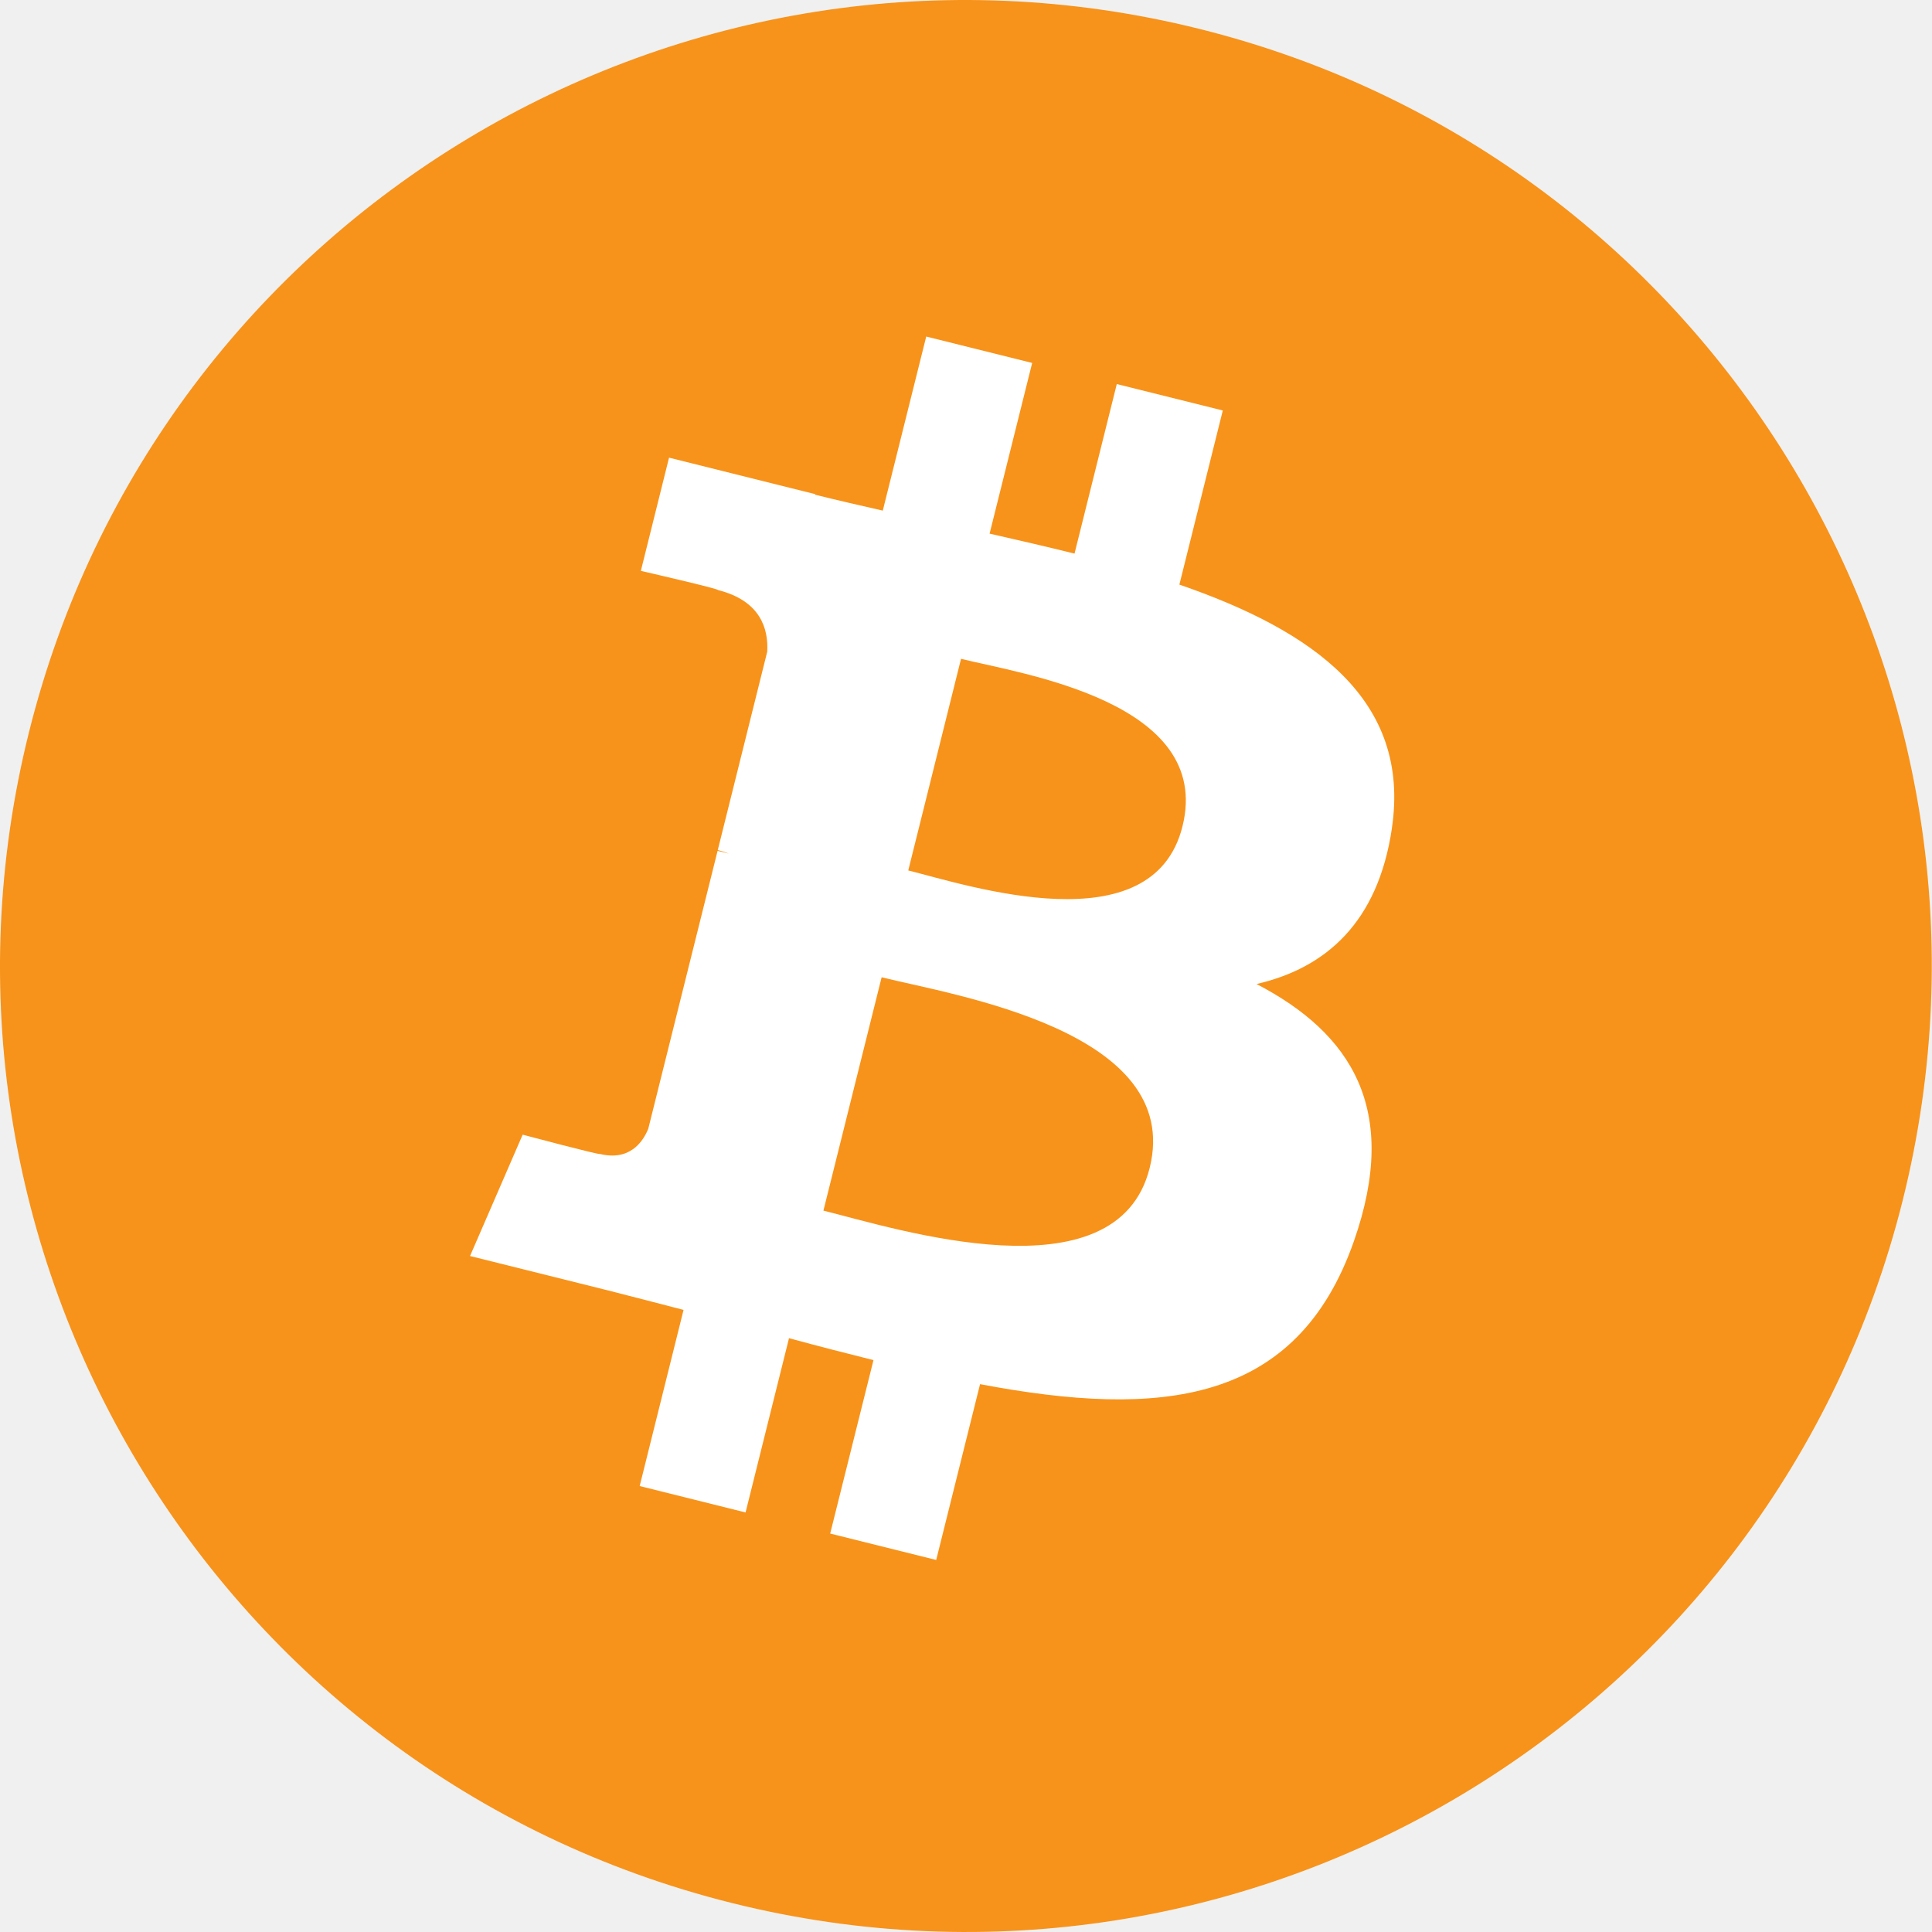
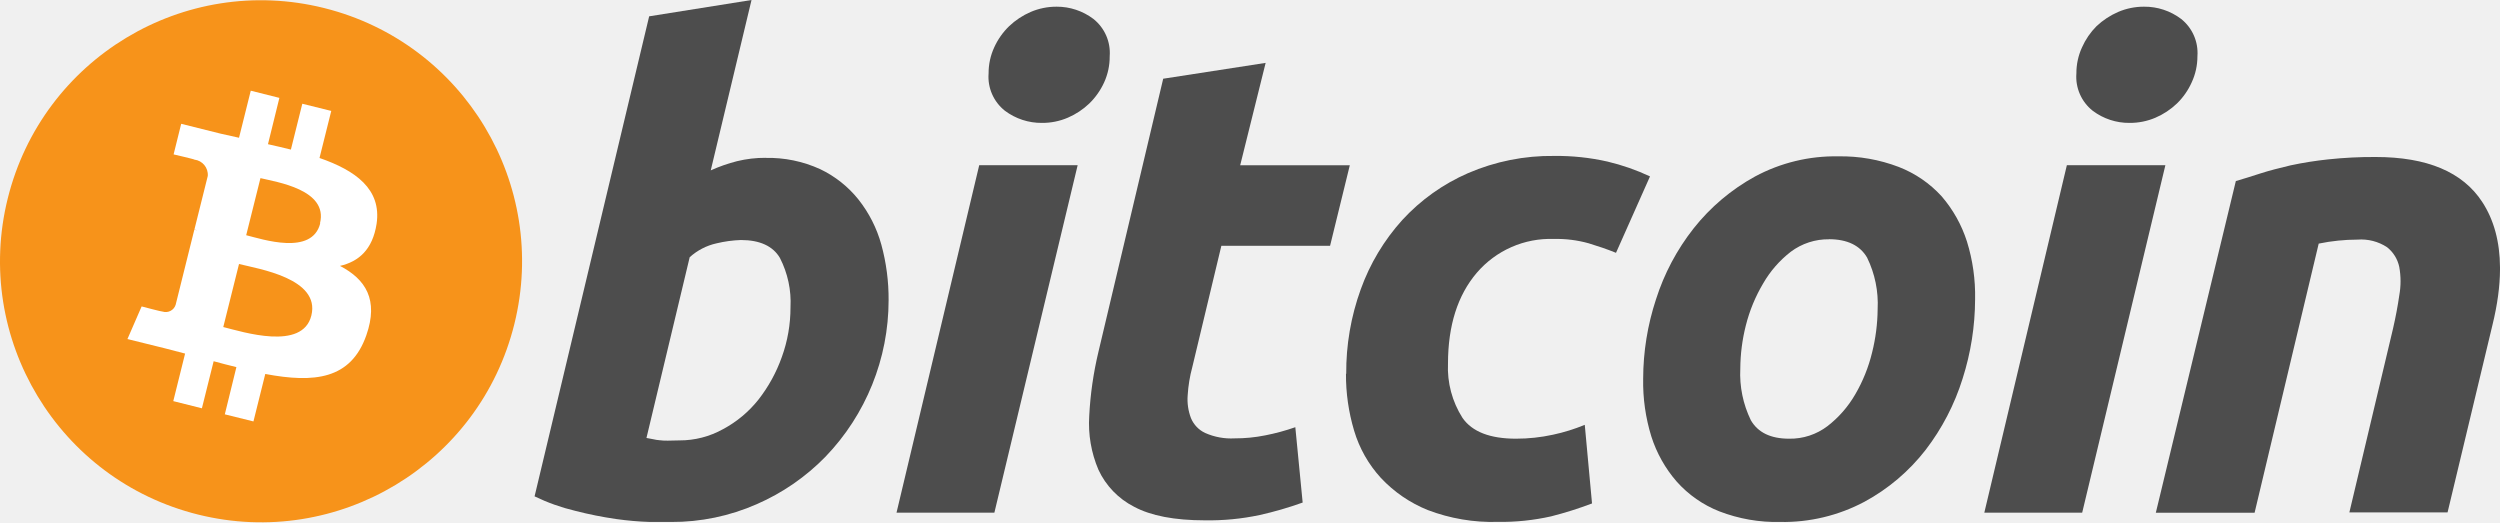
- <svg xmlns="http://www.w3.org/2000/svg" xml:space="preserve" width="100%" height="100%" version="1.1" shape-rendering="geometricPrecision" text-rendering="geometricPrecision" image-rendering="optimizeQuality" fill-rule="evenodd" clip-rule="evenodd" viewBox="0 0 4091.27 4091.73">
+ <svg xmlns="http://www.w3.org/2000/svg" xml:space="preserve" width="100%" height="100%" version="1.1" shape-rendering="geometricPrecision" text-rendering="geometricPrecision" image-rendering="optimizeQuality" fill-rule="evenodd" clip-rule="evenodd" viewBox="0 0 4257.46 889.51">
  <g id="Layer_x0020_1">
-     <g id="_1421344023328">
-       <path fill="#F7931A" fill-rule="nonzero" d="M4030.06 2540.77c-273.24,1096.01 -1383.32,1763.02 -2479.46,1489.71 -1095.68,-273.24 -1762.69,-1383.39 -1489.33,-2479.31 273.12,-1096.13 1383.2,-1763.19 2479,-1489.95 1096.06,273.24 1763.03,1383.51 1489.76,2479.57l0.02 -0.02z" />
-       <path fill="white" fill-rule="nonzero" d="M2947.77 1754.38c40.72,-272.26 -166.56,-418.61 -450,-516.24l91.95 -368.8 -224.5 -55.94 -89.51 359.09c-59.02,-14.72 -119.63,-28.59 -179.87,-42.34l90.16 -361.46 -224.36 -55.94 -92 368.68c-48.84,-11.12 -96.81,-22.11 -143.35,-33.69l0.26 -1.16 -309.59 -77.31 -59.72 239.78c0,0 166.56,38.18 163.05,40.53 90.91,22.69 107.35,82.87 104.62,130.57l-104.74 420.15c6.26,1.59 14.38,3.89 23.34,7.49 -7.49,-1.86 -15.46,-3.89 -23.73,-5.87l-146.81 588.57c-11.11,27.62 -39.31,69.07 -102.87,53.33 2.25,3.26 -163.17,-40.72 -163.17,-40.72l-111.46 256.98 292.15 72.83c54.35,13.63 107.61,27.89 160.06,41.3l-92.9 373.03 224.24 55.94 92 -369.07c61.26,16.63 120.71,31.97 178.91,46.43l-91.69 367.33 224.51 55.94 92.89 -372.33c382.82,72.45 670.67,43.24 791.83,-303.02 97.63,-278.78 -4.86,-439.58 -206.26,-544.44 146.69,-33.83 257.18,-130.31 286.64,-329.61l-0.07 -0.05zm-512.93 719.26c-69.38,278.78 -538.76,128.08 -690.94,90.29l123.28 -494.2c152.17,37.99 640.17,113.17 567.67,403.91zm69.43 -723.3c-63.29,253.58 -453.96,124.75 -580.69,93.16l111.77 -448.21c126.73,31.59 534.85,90.55 468.94,355.05l-0.02 0z" />
+     <g id="_1421487920208">
+       <path fill="#F7931A" fill-rule="nonzero" d="M875.92 551.95c-59.08,238.24 -300.11,383.47 -538.36,324.39 -238.24,-59.07 -383.47,-300.11 -324.39,-538.35 59.08,-238.25 300.11,-383.49 538.35,-324.41 0.4,0.1 0.81,0.2 1.21,0.31 237.61,59.63 382.17,300.28 323.19,538.06z" />
+       <path fill="white" fill-rule="nonzero" d="M545.37 380.28c-13.89,55.56 -98.61,27.08 -126.11,20.28l24.3 -97.22c27.08,6.67 115.7,19.44 101.39,76.94l0.42 0zm-15.14 157.1c-15,60.54 -116.94,27.78 -150,19.57l26.8 -107.36c33.06,8.33 138.89,24.58 123.2,87.79zm111.11 -156.26c8.75,-59.17 -36.25,-90.97 -97.22,-112.08l20 -80.14 -49.3 -12.22 -19.44 78.06c-12.78,-3.19 -25.97,-6.25 -39.03,-9.17l19.44 -78.89 -48.75 -12.22 -20 80.14 -31.11 -6.94 -67.36 -16.81 -12.92 52.09c0,0 36.11,8.33 35.42,8.89 13.79,1.67 23.85,13.92 22.78,27.78l-22.78 91.25c1.71,0.39 3.39,0.94 5,1.67l-5.14 -1.39 -31.81 127.92c-2.98,9.36 -12.98,14.51 -22.35,11.53l-0.01 0c0,0.69 -35.56,-8.75 -35.56,-8.75l-24.17 55.56 63.47 15.7 34.72 9.03 -20.14 80.97 48.75 12.22 20 -80.14c13.14,3.61 26.07,6.94 38.75,10l-19.72 80.42 48.75 12.08 20.14 -80.83c83.33,15.71 145.69,9.44 172.08,-65.83 21.25,-60.56 -1.11,-95.42 -44.86,-118.2 31.94,-7.36 55.56,-27.78 62.36,-71.67z" />
+       <path fill="#4D4D4D" fill-rule="nonzero" d="M1157.17 750c25.96,0.08 51.5,-6.53 74.17,-19.17 23.33,-12.44 43.85,-29.57 60.28,-50.28 17.12,-21.9 30.58,-46.43 39.86,-72.64 9.79,-27.08 14.76,-55.65 14.72,-84.44 1.56,-29.21 -4.68,-58.31 -18.06,-84.31 -11.94,-20.14 -34.17,-30.41 -66.39,-30.41 -14.04,0.48 -28,2.39 -41.67,5.69 -16.97,3.79 -32.67,11.93 -45.56,23.61l-73.61 307.78 11.81 2.22c3.51,0.86 7.1,1.42 10.69,1.67 4.61,0.57 9.25,0.8 13.89,0.69l19.86 -0.42zm146.25 -481.11c32.15,-0.74 64.07,5.82 93.33,19.17 25.4,12.11 47.72,29.82 65.28,51.81 17.98,22.74 31.2,48.85 38.89,76.8 8.42,30.82 12.57,62.64 12.36,94.59 -0.04,99.4 -38.57,194.91 -107.5,266.53 -33.42,34.28 -73.18,61.72 -117.08,80.83 -46.03,20.26 -95.82,30.59 -146.11,30.28l-35.56 0c-19.33,-0.63 -38.63,-2.29 -57.78,-5 -23.39,-3.39 -46.57,-8.02 -69.44,-13.89 -23.98,-5.69 -47.26,-13.98 -69.44,-24.72l195.14 -817.5 174.31 -27.78 -69.44 290.14c14.46,-6.54 29.47,-11.79 44.86,-15.69 15.86,-3.86 32.15,-5.78 48.47,-5.69l-0.28 0.14z" />
+       <path fill="#4D4D4D" fill-rule="nonzero" d="M1774.39 209.3c-22.72,0.22 -44.87,-7.06 -63.06,-20.69 -19.28,-15.25 -29.7,-39.1 -27.78,-63.61 -0.08,-15.29 3.18,-30.42 9.58,-44.31 6.13,-13.53 14.74,-25.78 25.42,-36.11 10.67,-10.14 23.03,-18.32 36.53,-24.17 14.04,-6.03 29.17,-9.1 44.44,-9.03 22.56,-0.07 44.5,7.25 62.5,20.83 19.24,15.28 29.65,39.11 27.78,63.61 0.12,15.33 -3.1,30.5 -9.44,44.44 -6.13,13.46 -14.7,25.65 -25.28,35.97 -10.64,10.18 -23,18.36 -36.53,24.17 -14.04,6.03 -29.17,9.06 -44.44,8.89l0.28 0zm-80.97 663.76l-166.67 0 140.83 -591.68 167.64 0 -141.81 591.68z" />
+       <path fill="#4D4D4D" fill-rule="nonzero" d="M1981.06 134.03l174.3 -26.94 -43.33 174.31 186.68 0 -33.63 137.22 -185.14 0 -49.44 206.39c-4.28,15.8 -6.93,32 -7.92,48.35 -1.02,13.22 0.94,26.5 5.69,38.87 4.65,11.1 13.26,20.07 24.17,25.14 15.7,6.94 32.84,10.1 50,9.17 17.58,0.06 35.12,-1.67 52.36,-5.14 17.35,-3.39 34.44,-8.03 51.11,-13.89l12.5 128.33c-23.93,8.6 -48.38,15.71 -73.2,21.25 -30.67,6.51 -61.98,9.54 -93.33,9.03 -51.81,0 -91.81,-7.78 -120.42,-23.06 -26.76,-13.61 -48.2,-35.81 -60.83,-63.06 -12.33,-28.91 -17.71,-60.31 -15.69,-91.67 1.87,-36.79 7.12,-73.33 15.69,-109.17l110.42 -465.69 0 0.56z" />
+       <path fill="#4D4D4D" fill-rule="nonzero" d="M2292.59 636.8c-0.35,-49.08 8.01,-97.86 24.72,-144.02 15.67,-43.65 39.74,-83.8 70.83,-118.19 31.35,-34.11 69.47,-61.26 111.94,-79.74 46.32,-20 96.35,-29.99 146.8,-29.29 30.46,-0.36 60.86,2.85 90.56,9.57 24.97,5.92 49.26,14.39 72.5,25.28l-57.91 130.14c-15,-6.11 -30.56,-11.37 -46.67,-16.25 -19.21,-5.35 -39.1,-7.83 -59.03,-7.36 -50.36,-1.82 -98.8,19.47 -131.53,57.78 -32.5,38.23 -48.81,89.62 -48.89,154.17 -1.53,32.74 7.11,65.14 24.72,92.79 16.47,23.61 46.86,35.4 91.11,35.4 21.21,0.02 42.35,-2.26 63.06,-6.8 18.47,-3.94 36.57,-9.56 54.03,-16.81l12.36 133.9c-22.72,8.6 -45.9,15.93 -69.44,21.93 -29.89,6.74 -60.47,9.92 -91.11,9.46 -40.67,1.18 -81.15,-5.67 -119.17,-20.15 -30.22,-12.18 -57.43,-30.8 -79.72,-54.57 -21.15,-23.04 -36.78,-50.6 -45.69,-80.57 -9.43,-31.54 -14.11,-64.31 -13.89,-97.22l0.42 0.56z" />
+       <path fill="#4D4D4D" fill-rule="nonzero" d="M3114.94 407.5c-23.5,-0.33 -46.47,7.14 -65.28,21.25 -19.07,14.76 -35.07,33.13 -47.08,54.03 -13.21,22.25 -23.13,46.31 -29.44,71.41 -6.11,24.06 -9.29,48.76 -9.44,73.59 -1.5,30.31 4.67,60.49 17.92,87.78 12.09,20.97 33.75,31.53 65.28,31.53 23.54,0.4 46.54,-7.13 65.28,-21.39 19.11,-14.76 35.14,-33.13 47.22,-54.01 13.02,-22.28 22.7,-46.33 28.76,-71.41 6.04,-24.11 9.22,-48.87 9.43,-73.75 1.56,-30.29 -4.63,-60.5 -17.92,-87.78 -12.08,-20.83 -33.89,-31.39 -65.28,-31.39l0.56 0.14zm-83.33 481.39c-35.39,0.82 -70.58,-5.32 -103.61,-18.06 -27.79,-10.96 -52.61,-28.26 -72.5,-50.56 -19.56,-22.46 -34.29,-48.69 -43.33,-77.08 -9.82,-31.83 -14.52,-65.03 -13.89,-98.33 0.11,-45.86 7.46,-91.43 21.82,-135 13.93,-43.85 35.68,-84.82 64.15,-120.97 28.6,-36.14 64.17,-66.18 104.58,-88.33 43.5,-23.39 92.28,-35.21 141.67,-34.31 35.18,-0.64 70.18,5.5 103.06,18.06 27.82,10.78 52.78,27.85 72.91,49.86 19.44,22.52 34.14,48.74 43.2,77.08 9.89,31.86 14.58,65.11 13.89,98.47 -0.14,45.82 -7.31,91.36 -21.25,135 -13.69,43.91 -35.04,85.04 -63.06,121.53 -28.18,36.29 -63.61,66.33 -104.03,88.2 -44.17,23.51 -93.58,35.37 -143.61,34.44z" />
+       <path fill="#4D4D4D" fill-rule="nonzero" d="M3626.75 209.3c-22.68,0.24 -44.81,-7.04 -62.91,-20.69 -19.29,-15.25 -29.71,-39.1 -27.78,-63.61 -0.08,-15.29 3.18,-30.42 9.57,-44.31 5.96,-13.46 14.33,-25.69 24.72,-36.11 10.74,-10.11 23.14,-18.29 36.67,-24.17 14,-6.02 29.08,-9.09 44.32,-9.03 22.72,-0.2 44.91,7.14 63.06,20.83 19.24,15.28 29.64,39.11 27.78,63.61 0.03,15.35 -3.29,30.52 -9.74,44.44 -6.02,13.47 -14.56,25.68 -25.13,35.97 -10.64,10.18 -23,18.36 -36.53,24.17 -13.92,5.97 -28.9,9 -44.04,8.89zm-80.82 663.76l-166.67 0 140.56 -591.68 167.78 0 -141.67 591.68z" />
+       <path fill="#4D4D4D" fill-rule="nonzero" d="M3807.59 308.33c12.64,-3.61 26.67,-8.06 41.67,-12.91 15,-4.86 32.5,-9.31 51.79,-13.89 21.17,-4.49 42.54,-7.87 64.04,-10.14 26.71,-2.82 53.56,-4.17 80.42,-4.03 87.78,0 148.33,25.5 181.67,76.53 19.96,30.56 30.06,67.84 30.3,111.85l0 3.17c-0.15,28.62 -4.42,60.05 -12.8,94.28l-76.53 319.44 -167.22 0 74.3 -312.79c4.44,-19.43 8.06,-38.32 10.7,-56.79 2.89,-15.99 2.89,-32.36 0,-48.33 -2.76,-13.35 -10.14,-25.29 -20.83,-33.75 -14.82,-9.72 -32.46,-14.26 -50.14,-12.92 -22.26,0.04 -44.46,2.32 -66.25,6.81l-109.17 458.33 -168.21 0 136.26 -564.86z" />
    </g>
  </g>
</svg>
